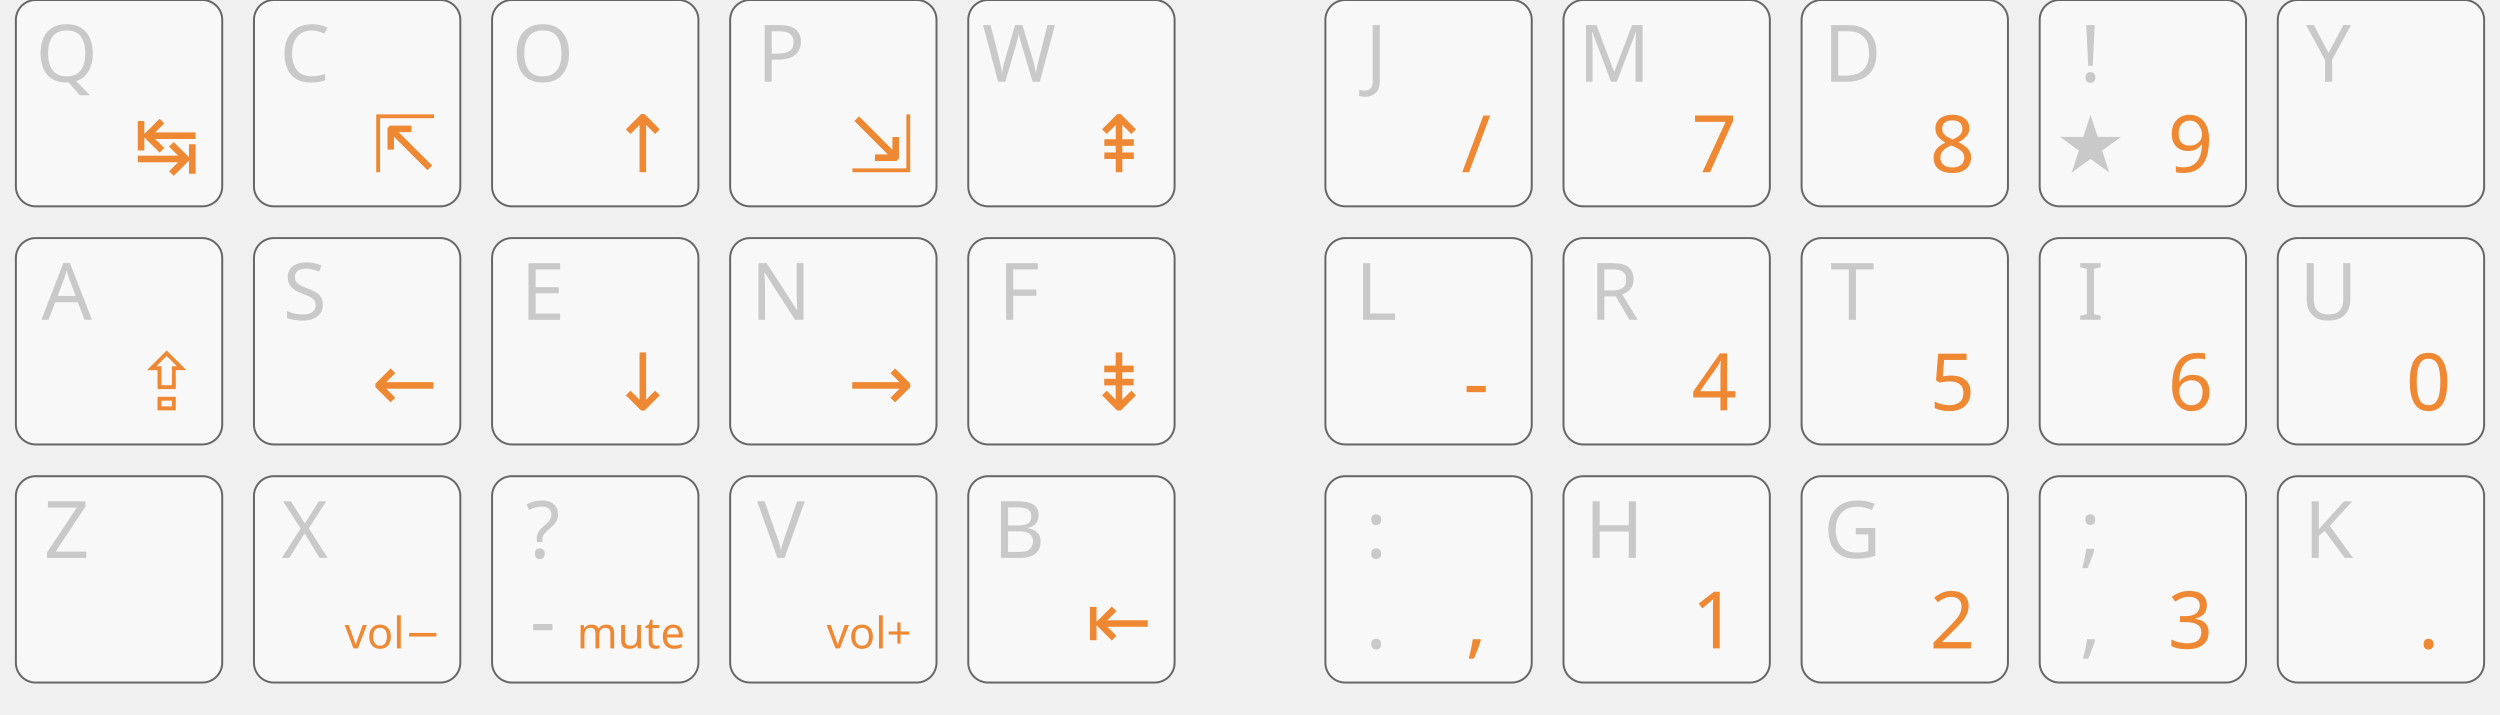
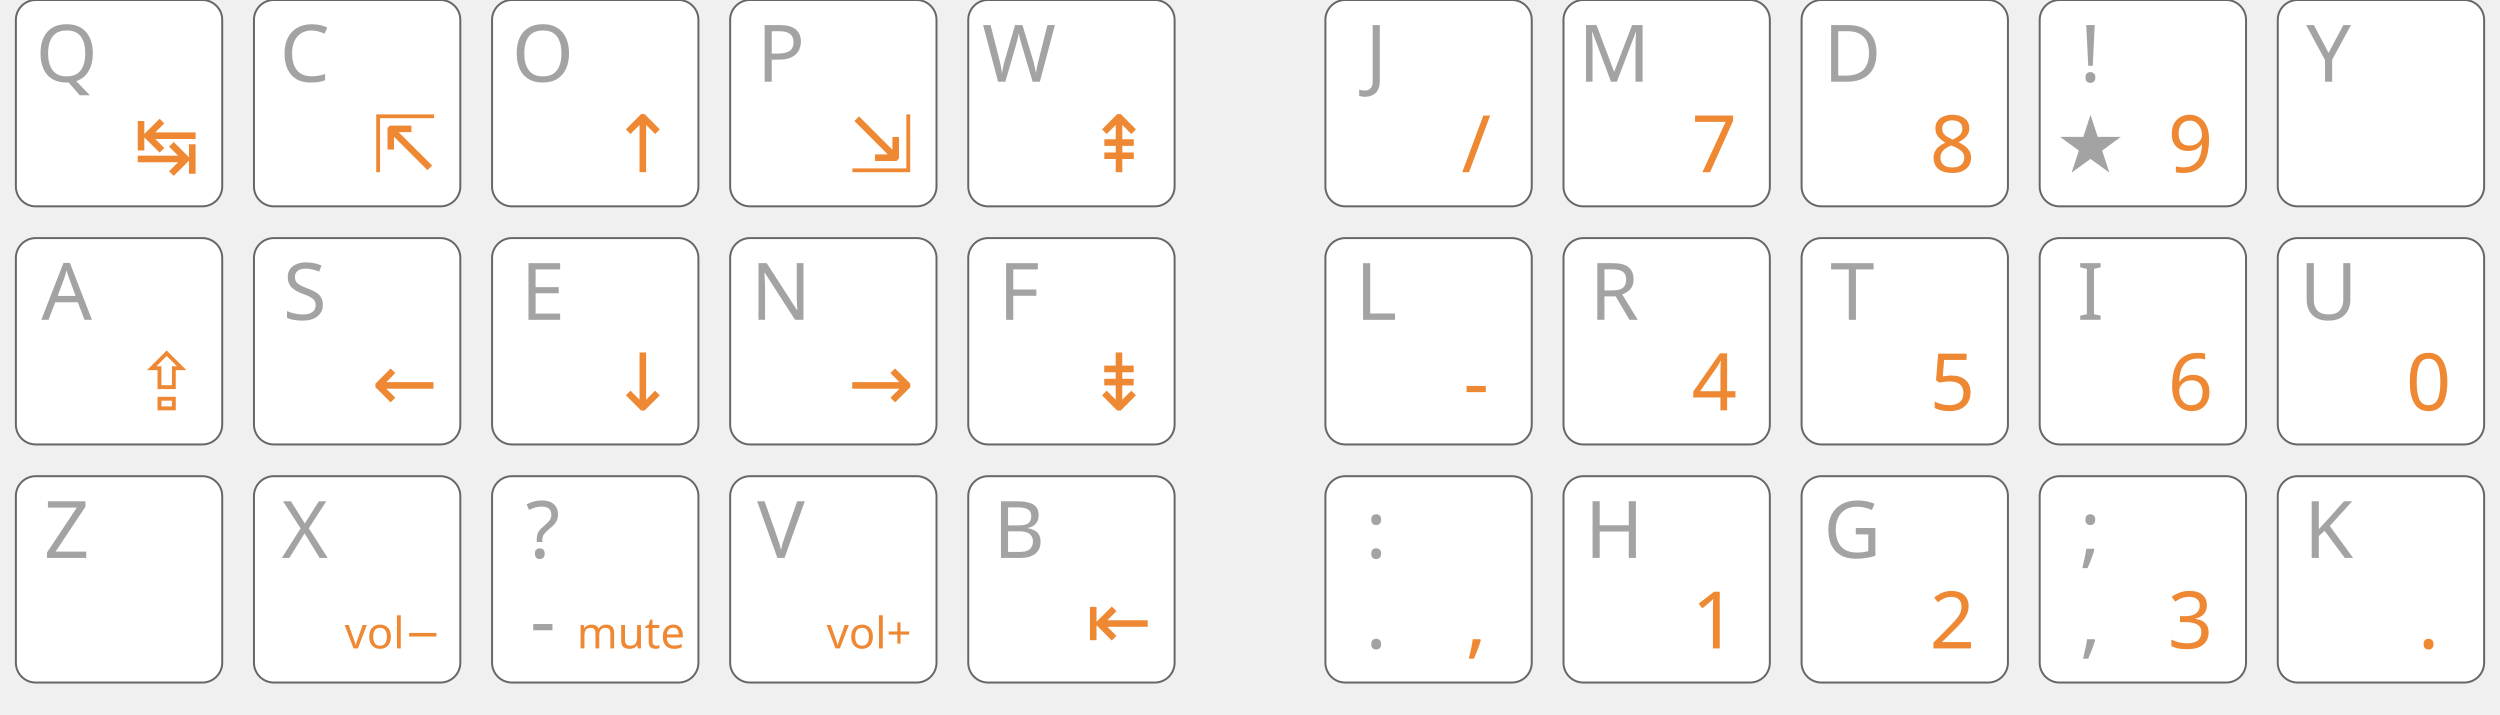
<svg xmlns="http://www.w3.org/2000/svg" viewBox="0 0 630 180">
  <style>
    :root {
      color-scheme: light dark;
    }
    rect {
      stroke: #666;
      stroke-width: .5px;
    }
    text {
      font: normal 20px sans-serif;
      text-align: center;
      text-anchor: middle;
    }
    .hrm  { transform: translateY(26px); }
    .text { transform: translateX(-3px); font-size: 11px; }

    /* geometry */

    #left  { transform: translateX(  4px); }
    #right { transform: translateX(334px); }

    .col_1 { transform: translateX(  0px); }
    .col_2 { transform: translateX( 60px); }
    .col_3 { transform: translateX(120px); }
    .col_4 { transform: translateX(180px); }
    .col_5 { transform: translateX(240px); }

    .col_6 { transform: translateX(  0px); }
    .col_7 { transform: translateX( 60px); }
    .col_8 { transform: translateX(120px); }
    .col_9 { transform: translateX(180px); }
    .col_0 { transform: translateX(240px); }

    /* color theme */

    .level1, .level2 { opacity: 0.6; }

-     rect { fill: #f8f8f8; }
-     text { fill: #aaa; }
+     rect { fill: #fff; }
+     text { fill: #666; }
    .hrm { fill: #ddd; }
    .mod { fill: #333; }
    .sym { fill: blue; }
    .nav { fill: #e83; }

    @media (prefers-color-scheme: dark) {
      rect { fill: #444; }
      text { fill: #888; }
      .hrm { fill: #666; }
      .mod { fill: #eee; }
      .sym { fill: #99f; }
      .nav { fill: #e83; }
    }
  </style>
  <g id="left">
    <g class="col_1">
      <g transform="translate(0 0)">
        <rect width="52" height="52" rx="5" ry="5" />
        <text x="12.8" y="20.6" class="level2">Q</text>
        <text x="38.0" y="43.4" class="nav">↹</text>
      </g>
      <g transform="translate(0 60)">
        <rect width="52" height="52" rx="5" ry="5" />
        <text x="12.8" y="20.6" class="level2">A</text>
        <text x="38.0" y="43.4" class="nav">⇪</text>
      </g>
      <g transform="translate(0 120)">
        <rect width="52" height="52" rx="5" ry="5" />
        <text x="12.8" y="20.6" class="level2">Z</text>
        <text x="38.0" y="43.4" class="nav" />
      </g>
    </g>
    <g class="col_2">
      <g transform="translate(0 0)">
        <rect width="52" height="52" rx="5" ry="5" />
        <text x="12.8" y="20.6" class="level2">C</text>
        <text x="38.0" y="43.4" class="nav">⇱</text>
      </g>
      <g transform="translate(0 60)">
        <rect width="52" height="52" rx="5" ry="5" />
        <text x="12.8" y="20.6" class="level2">S</text>
        <text x="38.0" y="43.4" class="nav">←</text>
      </g>
      <g transform="translate(0 120)">
        <rect width="52" height="52" rx="5" ry="5" />
        <text x="12.8" y="20.6" class="level2">X</text>
        <text x="38.0" y="43.4" class="nav text">vol−</text>
      </g>
    </g>
    <g class="col_3">
      <g transform="translate(0 0)">
        <rect width="52" height="52" rx="5" ry="5" />
        <text x="12.8" y="20.6" class="level2">O</text>
        <text x="38.0" y="43.4" class="nav">↑</text>
      </g>
      <g transform="translate(0 60)">
        <rect width="52" height="52" rx="5" ry="5" />
        <text x="12.8" y="20.6" class="level2">E</text>
        <text x="38.0" y="43.4" class="nav">↓</text>
      </g>
      <g transform="translate(0 120)">
        <rect width="52" height="52" rx="5" ry="5" />
        <text x="12.8" y="43.4" class="level1">-</text>
        <text x="12.8" y="20.6" class="level2">?</text>
        <text x="38.0" y="43.4" class="nav text">mute</text>
      </g>
    </g>
    <g class="col_4">
      <g transform="translate(0 0)">
        <rect width="52" height="52" rx="5" ry="5" />
        <text x="12.8" y="20.6" class="level2">P</text>
        <text x="38.0" y="43.4" class="nav">⇲</text>
      </g>
      <g transform="translate(0 60)">
        <rect width="52" height="52" rx="5" ry="5" />
        <text x="12.8" y="20.6" class="level2">N</text>
        <text x="38.0" y="43.4" class="nav">→</text>
      </g>
      <g transform="translate(0 120)">
        <rect width="52" height="52" rx="5" ry="5" />
        <text x="12.8" y="20.6" class="level2">V</text>
        <text x="38.0" y="43.4" class="nav text">vol+</text>
      </g>
    </g>
    <g class="col_5">
      <g transform="translate(0 0)">
        <rect width="52" height="52" rx="5" ry="5" />
        <text x="12.8" y="20.6" class="level2">W</text>
        <text x="38.0" y="43.4" class="nav">⇞</text>
      </g>
      <g transform="translate(0 60)">
        <rect width="52" height="52" rx="5" ry="5" />
        <text x="12.8" y="20.6" class="level2">F</text>
        <text x="38.0" y="43.4" class="nav">⇟</text>
      </g>
      <g transform="translate(0 120)">
        <rect width="52" height="52" rx="5" ry="5" />
        <text x="12.8" y="20.6" class="level2">B</text>
        <text x="38.0" y="43.4" class="nav">⇤</text>
      </g>
    </g>
  </g>
  <g id="right">
    <g class="col_6">
      <g transform="translate(0 0)">
        <rect width="52" height="52" rx="5" ry="5" />
        <text x="12.8" y="20.6" class="level2">J</text>
        <text x="38.0" y="43.4" class="nav">/</text>
      </g>
      <g transform="translate(0 60)">
        <rect width="52" height="52" rx="5" ry="5" />
        <text x="12.8" y="20.6" class="level2">L</text>
        <text x="38.0" y="43.4" class="nav">-</text>
      </g>
      <g transform="translate(0 120)">
        <rect width="52" height="52" rx="5" ry="5" />
        <text x="12.8" y="43.4" class="level1">.</text>
        <text x="12.8" y="20.6" class="level2">:</text>
        <text x="38.0" y="43.4" class="nav">,</text>
      </g>
    </g>
    <g class="col_7">
      <g transform="translate(0 0)">
        <rect width="52" height="52" rx="5" ry="5" />
        <text x="12.8" y="20.6" class="level2">M</text>
        <text x="38.0" y="43.4" class="nav">7</text>
      </g>
      <g transform="translate(0 60)">
        <rect width="52" height="52" rx="5" ry="5" />
        <text x="12.8" y="20.6" class="level2">R</text>
        <text x="38.0" y="43.4" class="nav">4</text>
      </g>
      <g transform="translate(0 120)">
        <rect width="52" height="52" rx="5" ry="5" />
        <text x="12.8" y="20.6" class="level2">H</text>
        <text x="38.0" y="43.4" class="nav">1</text>
      </g>
    </g>
    <g class="col_8">
      <g transform="translate(0 0)">
        <rect width="52" height="52" rx="5" ry="5" />
        <text x="12.8" y="20.6" class="level2">D</text>
        <text x="38.0" y="43.4" class="nav">8</text>
      </g>
      <g transform="translate(0 60)">
        <rect width="52" height="52" rx="5" ry="5" />
        <text x="12.8" y="20.6" class="level2">T</text>
        <text x="38.0" y="43.4" class="nav">5</text>
      </g>
      <g transform="translate(0 120)">
        <rect width="52" height="52" rx="5" ry="5" />
        <text x="12.8" y="20.6" class="level2">G</text>
        <text x="38.0" y="43.4" class="nav">2</text>
      </g>
    </g>
    <g class="col_9">
      <g transform="translate(0 0)">
        <rect width="52" height="52" rx="5" ry="5" />
        <text x="12.8" y="43.4" class="level1">★</text>
        <text x="12.8" y="20.6" class="level2">!</text>
        <text x="38.0" y="43.4" class="nav">9</text>
      </g>
      <g transform="translate(0 60)">
        <rect width="52" height="52" rx="5" ry="5" />
        <text x="12.8" y="20.6" class="level2">I</text>
        <text x="38.0" y="43.4" class="nav">6</text>
      </g>
      <g transform="translate(0 120)">
        <rect width="52" height="52" rx="5" ry="5" />
        <text x="12.8" y="43.4" class="level1">,</text>
        <text x="12.8" y="20.6" class="level2">;</text>
        <text x="38.0" y="43.4" class="nav">3</text>
      </g>
    </g>
    <g class="col_0">
      <g transform="translate(0 0)">
        <rect width="52" height="52" rx="5" ry="5" />
        <text x="12.8" y="20.6" class="level2">Y</text>
        <text x="38.0" y="43.4" class="nav" />
      </g>
      <g transform="translate(0 60)">
        <rect width="52" height="52" rx="5" ry="5" />
        <text x="12.8" y="20.6" class="level2">U</text>
        <text x="38.0" y="43.4" class="nav">0</text>
      </g>
      <g transform="translate(0 120)">
        <rect width="52" height="52" rx="5" ry="5" />
        <text x="12.8" y="20.6" class="level2">K</text>
        <text x="38.0" y="43.4" class="nav">.</text>
      </g>
    </g>
  </g>
</svg>
